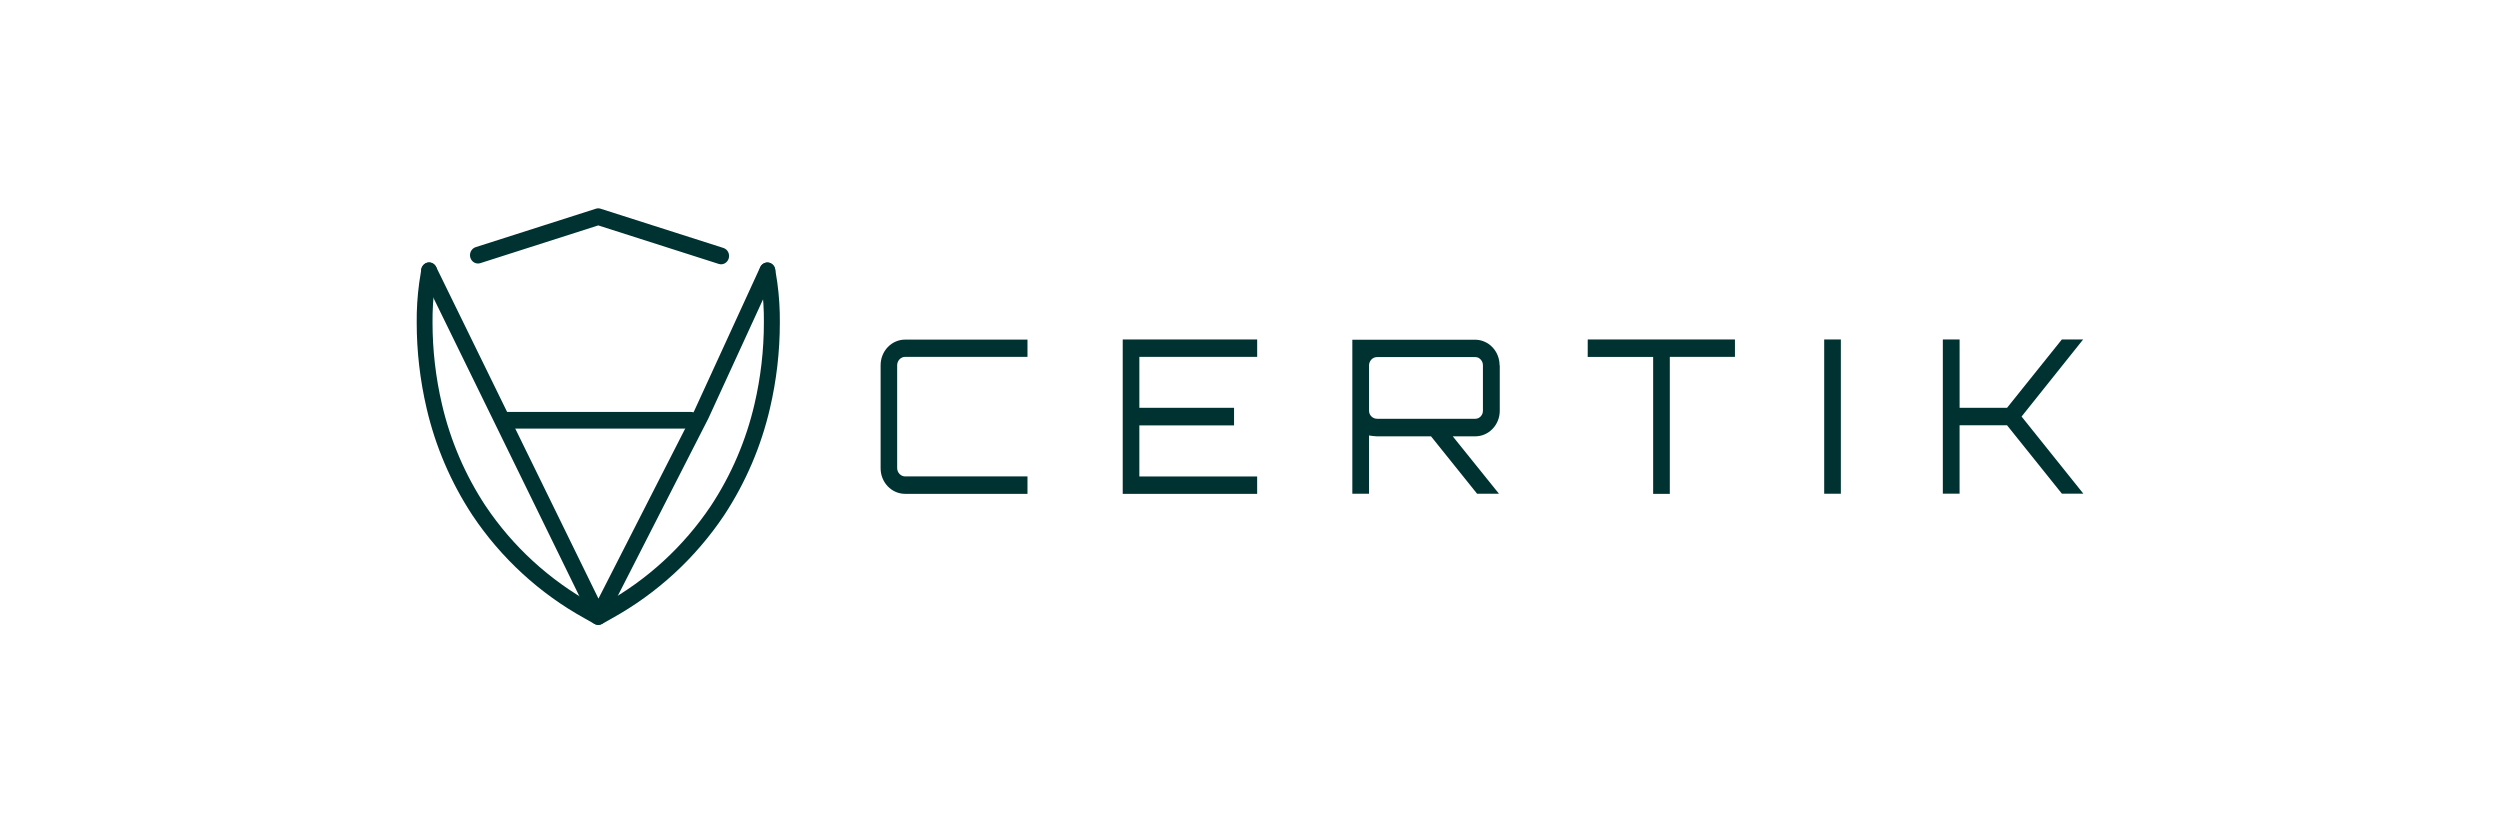
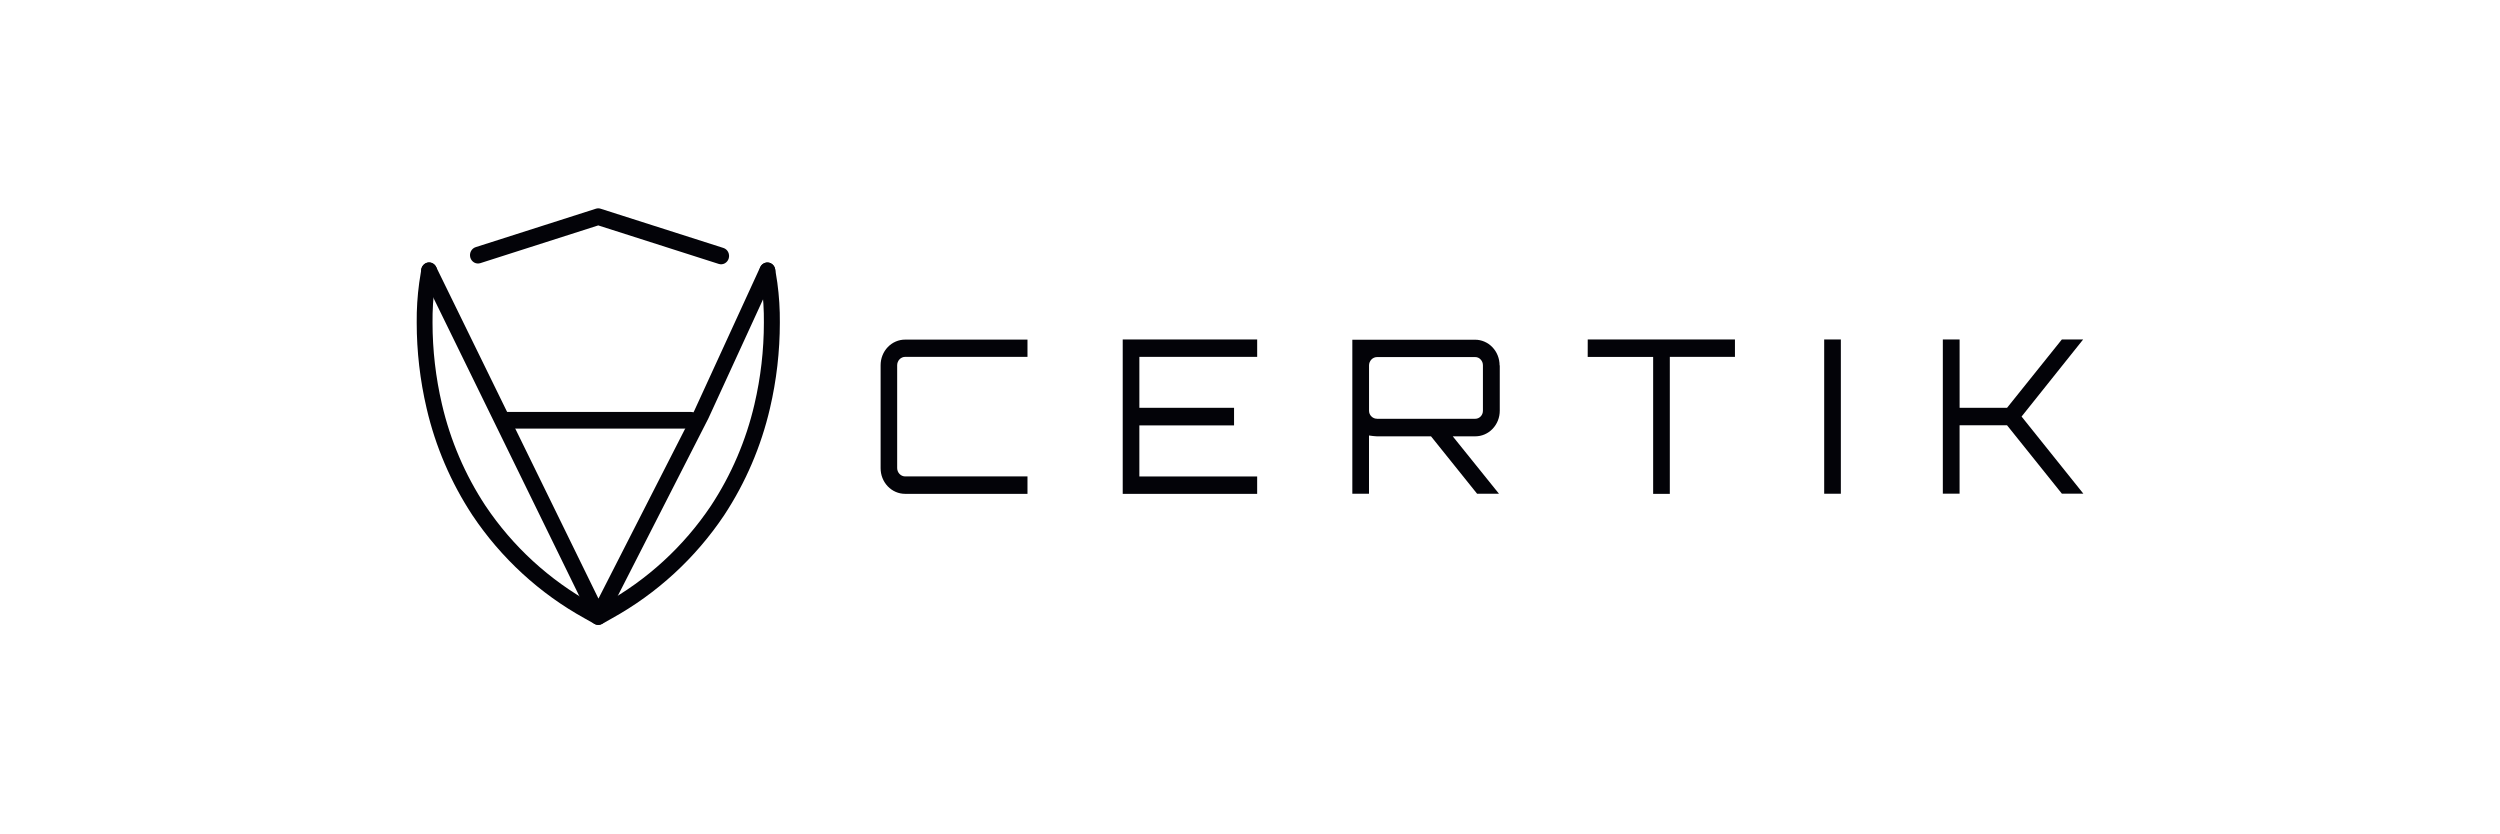
<svg xmlns="http://www.w3.org/2000/svg" width="240" height="80" viewBox="0 0 240 80">
  <g id="certik" transform="translate(3 -57)">
    <rect id="矩形_19" data-name="矩形 19" width="240" height="80" transform="translate(-3 57)" fill="none" />
    <g id="certik-2" data-name="certik" transform="translate(36.884 76.989)">
-       <path id="路径_487" data-name="路径 487" d="M33.03,6.141l.2,1.272a25.022,25.022,0,0,1,.219,3.574,34.474,34.474,0,0,1-.906,7.838,30.081,30.081,0,0,1-4.174,9.737,29.444,29.444,0,0,1-10.245,9.4l-.58.328-.58-.328a29.456,29.456,0,0,1-10.245-9.4,30.082,30.082,0,0,1-4.174-9.737,34.477,34.477,0,0,1-.906-7.837,25.013,25.013,0,0,1,.22-3.574l.2-1.272a.836.836,0,0,0-.008-.313.817.817,0,0,0-.122-.286.778.778,0,0,0-.217-.215.741.741,0,0,0-.279-.111.728.728,0,0,0-.3.01.746.746,0,0,0-.272.13.785.785,0,0,0-.2.229.822.822,0,0,0-.1.294l-.2,1.272a26.524,26.524,0,0,0-.241,3.834,36.14,36.14,0,0,0,.95,8.223A31.713,31.713,0,0,0,5.472,29.478a30.969,30.969,0,0,0,10.777,9.9l.942.531a.729.729,0,0,0,.722,0l.941-.531a31.065,31.065,0,0,0,10.777-9.9,31.711,31.711,0,0,0,4.4-10.265,36.139,36.139,0,0,0,.95-8.223,26.537,26.537,0,0,0-.241-3.834l-.2-1.272a.823.823,0,0,0-.1-.294.784.784,0,0,0-.2-.229.746.746,0,0,0-.272-.13.728.728,0,0,0-.3-.01.741.741,0,0,0-.279.111.777.777,0,0,0-.217.215.817.817,0,0,0-.122.286.835.835,0,0,0-.008.313l-.008,0Z" transform="translate(0)" fill="#003232" fill-rule="evenodd" />
-       <path id="路径_488" data-name="路径 488" d="M6.468,5.274,17.791,1.65l11.575,3.7a.734.734,0,0,0,.581-.062.794.794,0,0,0,.37-.473.835.835,0,0,0-.056-.609.774.774,0,0,0-.45-.39L18.013.046a.726.726,0,0,0-.444,0L6.023,3.738a.754.754,0,0,0-.264.147.8.8,0,0,0-.19.242.835.835,0,0,0-.058.612.814.814,0,0,0,.141.276.773.773,0,0,0,.232.2.74.74,0,0,0,.287.09.732.732,0,0,0,.3-.032v0Z" transform="translate(-0.243)" fill="#003232" fill-rule="evenodd" />
-       <path id="路径_489" data-name="路径 489" d="M.655,6.375,16.888,39.563a.784.784,0,0,0,.278.315.732.732,0,0,0,.789.007.783.783,0,0,0,.283-.31l9.9-19.394.015-.031,6.336-13.8a.834.834,0,0,0,.03-.607.787.787,0,0,0-.387-.453.731.731,0,0,0-.579-.037.775.775,0,0,0-.437.4L26.788,19.443l-9.2,18.035L2.011,5.645A.794.794,0,0,0,1.827,5.4a.753.753,0,0,0-.26-.155.73.73,0,0,0-.585.048.769.769,0,0,0-.234.2A.81.81,0,0,0,.6,5.76a.832.832,0,0,0,.052.613Z" transform="translate(-0.02)" fill="#003232" fill-rule="evenodd" />
-       <path id="路径_490" data-name="路径 490" d="M8.762,21.155H26.814a.744.744,0,0,0,.539-.234.825.825,0,0,0,0-1.128.745.745,0,0,0-.539-.234H8.762a.745.745,0,0,0-.539.234.825.825,0,0,0,0,1.128.744.744,0,0,0,.539.234ZM59.112,14.27H47.369a.753.753,0,0,0-.541.236.827.827,0,0,0-.226.566v9.873a.828.828,0,0,0,.226.566.755.755,0,0,0,.54.237H59.112v1.672H47.369a2.254,2.254,0,0,1-.9-.185A2.343,2.343,0,0,1,45.7,26.7a2.47,2.47,0,0,1-.511-.8,2.559,2.559,0,0,1-.176-.946V15.08a2.559,2.559,0,0,1,.176-.946,2.469,2.469,0,0,1,.511-.8,2.341,2.341,0,0,1,.766-.535,2.252,2.252,0,0,1,.9-.185H59.112V14.27ZM81.163,12.6v1.673H69.853v4.888h9.09V20.85H69.852v4.9H81.161v1.673H68.255V12.6Z" transform="translate(-0.358)" fill="#003232" fill-rule="evenodd" />
-       <path id="路径_491" data-name="路径 491" d="M108.361,15.092v4.34a2.539,2.539,0,0,1-.177.946,2.468,2.468,0,0,1-.511.8,2.338,2.338,0,0,1-.766.535,2.255,2.255,0,0,1-.9.185h-2.159l4.437,5.512h-2.1L101.763,21.9H96.574a7.2,7.2,0,0,1-.766-.082v5.594h-1.6V12.624h11.781a2.252,2.252,0,0,1,.9.185,2.342,2.342,0,0,1,.767.535,2.467,2.467,0,0,1,.51.8,2.559,2.559,0,0,1,.178.946ZM96.579,20.214H106a.71.71,0,0,0,.287-.057.74.74,0,0,0,.243-.169.777.777,0,0,0,.161-.255.808.808,0,0,0,.054-.3v-4.34a.852.852,0,0,0-.053-.306.8.8,0,0,0-.162-.26.707.707,0,0,0-.242-.178.681.681,0,0,0-.29-.059H96.578a.754.754,0,0,0-.541.236.827.827,0,0,0-.226.566v4.34a.767.767,0,0,0,.056.3.74.74,0,0,0,.17.253.75.75,0,0,0,.249.169.721.721,0,0,0,.292.055Z" transform="translate(-4.268)" fill="#003232" />
-       <path id="路径_492" data-name="路径 492" d="M117.879,12.6h14.133v1.673h-6.253V27.42h-1.6V14.276h-6.283Zm22.7,14.81V12.6h1.6v14.81ZM163.395,12.6h2.043l-5.91,7.4,5.929,7.4h-2.062l-5.262-6.562h-4.556v6.562h-1.608V12.6h1.61v6.56h4.556Z" transform="translate(-5.341)" fill="#003232" fill-rule="evenodd" />
+       <path id="路径_487" data-name="路径 487" d="M33.03,6.141l.2,1.272a25.022,25.022,0,0,1,.219,3.574,34.474,34.474,0,0,1-.906,7.838,30.081,30.081,0,0,1-4.174,9.737,29.444,29.444,0,0,1-10.245,9.4l-.58.328-.58-.328a29.456,29.456,0,0,1-10.245-9.4,30.082,30.082,0,0,1-4.174-9.737,34.477,34.477,0,0,1-.906-7.837,25.013,25.013,0,0,1,.22-3.574l.2-1.272a.836.836,0,0,0-.008-.313.817.817,0,0,0-.122-.286.778.778,0,0,0-.217-.215.741.741,0,0,0-.279-.111.728.728,0,0,0-.3.01.746.746,0,0,0-.272.13.785.785,0,0,0-.2.229.822.822,0,0,0-.1.294l-.2,1.272a26.524,26.524,0,0,0-.241,3.834,36.14,36.14,0,0,0,.95,8.223A31.713,31.713,0,0,0,5.472,29.478a30.969,30.969,0,0,0,10.777,9.9l.942.531a.729.729,0,0,0,.722,0l.941-.531a31.065,31.065,0,0,0,10.777-9.9,31.711,31.711,0,0,0,4.4-10.265,36.139,36.139,0,0,0,.95-8.223,26.537,26.537,0,0,0-.241-3.834l-.2-1.272a.823.823,0,0,0-.1-.294.784.784,0,0,0-.2-.229.746.746,0,0,0-.272-.13.728.728,0,0,0-.3-.01.741.741,0,0,0-.279.111.777.777,0,0,0-.217.215.817.817,0,0,0-.122.286.835.835,0,0,0-.008.313l-.008,0Z" transform="translate(0)" fill="#030308" fill-rule="evenodd" />
+       <path id="路径_488" data-name="路径 488" d="M6.468,5.274,17.791,1.65l11.575,3.7a.734.734,0,0,0,.581-.062.794.794,0,0,0,.37-.473.835.835,0,0,0-.056-.609.774.774,0,0,0-.45-.39L18.013.046a.726.726,0,0,0-.444,0L6.023,3.738a.754.754,0,0,0-.264.147.8.8,0,0,0-.19.242.835.835,0,0,0-.058.612.814.814,0,0,0,.141.276.773.773,0,0,0,.232.2.74.74,0,0,0,.287.09.732.732,0,0,0,.3-.032v0Z" transform="translate(-0.243)" fill="#030308" fill-rule="evenodd" />
+       <path id="路径_489" data-name="路径 489" d="M.655,6.375,16.888,39.563a.784.784,0,0,0,.278.315.732.732,0,0,0,.789.007.783.783,0,0,0,.283-.31l9.9-19.394.015-.031,6.336-13.8a.834.834,0,0,0,.03-.607.787.787,0,0,0-.387-.453.731.731,0,0,0-.579-.037.775.775,0,0,0-.437.4L26.788,19.443l-9.2,18.035L2.011,5.645A.794.794,0,0,0,1.827,5.4a.753.753,0,0,0-.26-.155.73.73,0,0,0-.585.048.769.769,0,0,0-.234.2A.81.81,0,0,0,.6,5.76a.832.832,0,0,0,.052.613Z" transform="translate(-0.02)" fill="#030308" fill-rule="evenodd" />
+       <path id="路径_490" data-name="路径 490" d="M8.762,21.155H26.814a.744.744,0,0,0,.539-.234.825.825,0,0,0,0-1.128.745.745,0,0,0-.539-.234H8.762a.745.745,0,0,0-.539.234.825.825,0,0,0,0,1.128.744.744,0,0,0,.539.234ZM59.112,14.27H47.369a.753.753,0,0,0-.541.236.827.827,0,0,0-.226.566v9.873a.828.828,0,0,0,.226.566.755.755,0,0,0,.54.237H59.112v1.672H47.369a2.254,2.254,0,0,1-.9-.185A2.343,2.343,0,0,1,45.7,26.7a2.47,2.47,0,0,1-.511-.8,2.559,2.559,0,0,1-.176-.946V15.08a2.559,2.559,0,0,1,.176-.946,2.469,2.469,0,0,1,.511-.8,2.341,2.341,0,0,1,.766-.535,2.252,2.252,0,0,1,.9-.185H59.112V14.27ZM81.163,12.6v1.673H69.853v4.888h9.09V20.85H69.852v4.9H81.161v1.673H68.255V12.6Z" transform="translate(-0.358)" fill="#030308" fill-rule="evenodd" />
+       <path id="路径_491" data-name="路径 491" d="M108.361,15.092v4.34a2.539,2.539,0,0,1-.177.946,2.468,2.468,0,0,1-.511.8,2.338,2.338,0,0,1-.766.535,2.255,2.255,0,0,1-.9.185h-2.159l4.437,5.512h-2.1L101.763,21.9H96.574a7.2,7.2,0,0,1-.766-.082v5.594h-1.6V12.624h11.781a2.252,2.252,0,0,1,.9.185,2.342,2.342,0,0,1,.767.535,2.467,2.467,0,0,1,.51.8,2.559,2.559,0,0,1,.178.946ZM96.579,20.214H106a.71.71,0,0,0,.287-.057.74.74,0,0,0,.243-.169.777.777,0,0,0,.161-.255.808.808,0,0,0,.054-.3v-4.34a.852.852,0,0,0-.053-.306.8.8,0,0,0-.162-.26.707.707,0,0,0-.242-.178.681.681,0,0,0-.29-.059H96.578a.754.754,0,0,0-.541.236.827.827,0,0,0-.226.566v4.34a.767.767,0,0,0,.056.3.74.74,0,0,0,.17.253.75.75,0,0,0,.249.169.721.721,0,0,0,.292.055Z" transform="translate(-4.268)" fill="#030308" />
+       <path id="路径_492" data-name="路径 492" d="M117.879,12.6h14.133v1.673h-6.253V27.42h-1.6V14.276h-6.283Zm22.7,14.81V12.6h1.6v14.81ZM163.395,12.6h2.043l-5.91,7.4,5.929,7.4h-2.062l-5.262-6.562h-4.556v6.562h-1.608V12.6h1.61v6.56h4.556Z" transform="translate(-5.341)" fill="#030308" fill-rule="evenodd" />
    </g>
  </g>
</svg>
